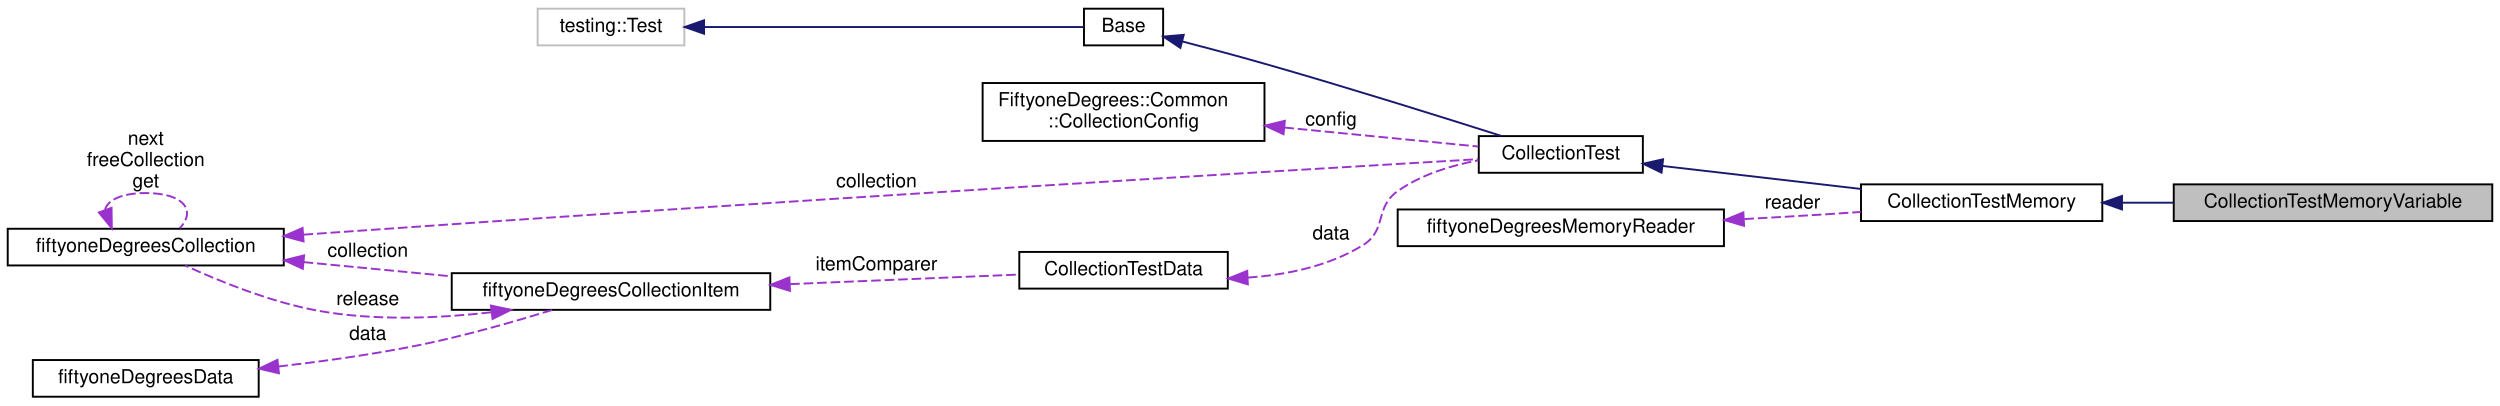
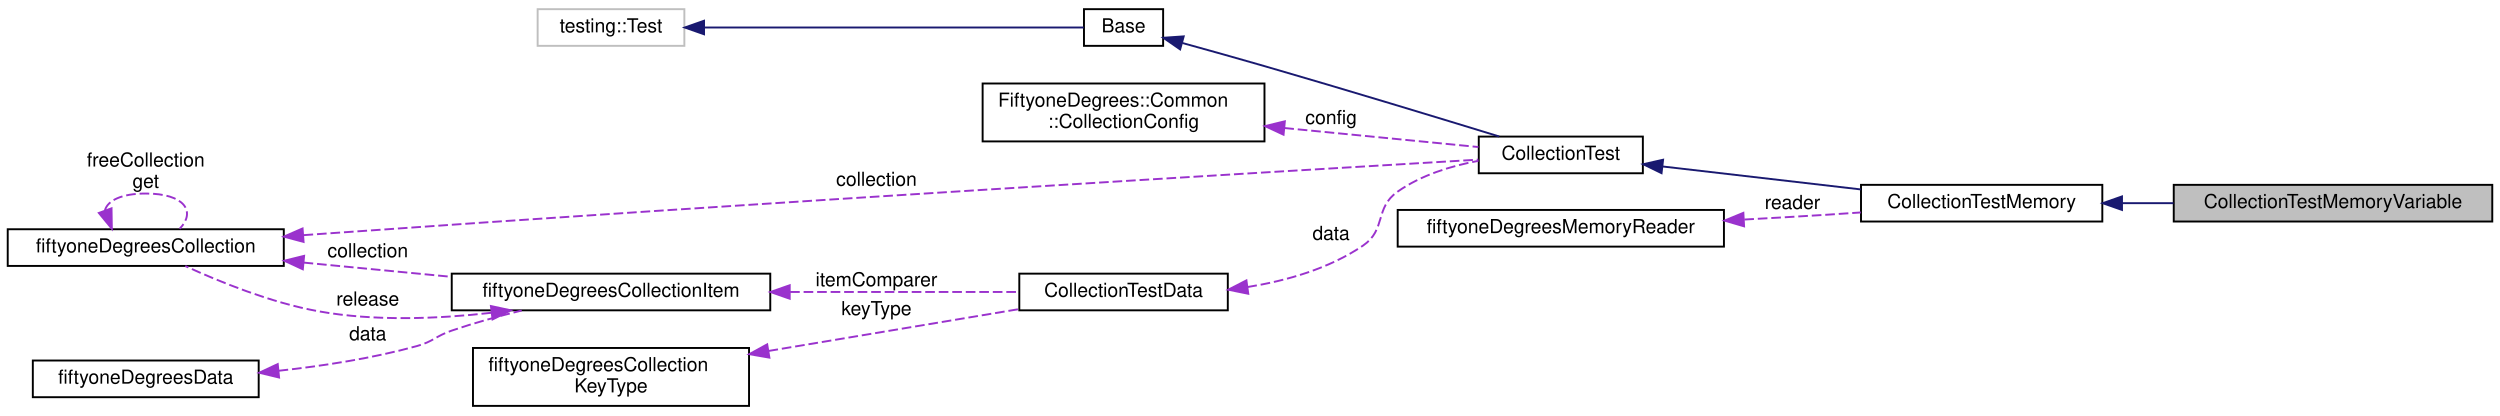
- <svg xmlns="http://www.w3.org/2000/svg" xmlns:xlink="http://www.w3.org/1999/xlink" width="1295pt" height="210pt" viewBox="0.00 0.00 1295.00 210.00">
-   <g id="graph0" class="graph" transform="scale(1 1) rotate(0) translate(4 206)">
+ <svg xmlns="http://www.w3.org/2000/svg" xmlns:xlink="http://www.w3.org/1999/xlink" width="1295pt" height="215pt" viewBox="0.00 0.00 1295.00 214.50">
+   <g id="graph0" class="graph" transform="scale(1 1) rotate(0) translate(4 210.5)">
    <g id="node1" class="node">
      <g id="a_node1">
        <a xlink:title=" ">
-           <polygon fill="#bfbfbf" stroke="black" points="1122,-91.5 1122,-110.5 1287,-110.5 1287,-91.5 1122,-91.5" />
-           <text text-anchor="middle" x="1204.5" y="-98.5" font-family="Helvetica,sans-Serif" font-size="10.00">CollectionTestMemoryVariable</text>
+           <polygon fill="#bfbfbf" stroke="black" points="1122,-96 1122,-115 1287,-115 1287,-96 1122,-96" />
+           <text text-anchor="middle" x="1204.5" y="-103" font-family="Helvetica,sans-Serif" font-size="10.00">CollectionTestMemoryVariable</text>
        </a>
      </g>
    </g>
    <g id="node2" class="node">
      <g id="a_node2">
        <a xlink:href="class_collection_test_memory.html" target="_top" xlink:title=" ">
-           <polygon fill="none" stroke="black" points="960,-91.5 960,-110.5 1085,-110.5 1085,-91.5 960,-91.5" />
-           <text text-anchor="middle" x="1022.5" y="-98.5" font-family="Helvetica,sans-Serif" font-size="10.00">CollectionTestMemory</text>
+           <polygon fill="none" stroke="black" points="960,-96 960,-115 1085,-115 1085,-96 960,-96" />
+           <text text-anchor="middle" x="1022.5" y="-103" font-family="Helvetica,sans-Serif" font-size="10.00">CollectionTestMemory</text>
        </a>
      </g>
    </g>
    <g id="edge1" class="edge">
-       <path fill="none" stroke="midnightblue" d="M1095.31,-101C1104.03,-101 1112.99,-101 1121.85,-101" />
-       <polygon fill="midnightblue" stroke="midnightblue" points="1095.19,-97.5 1085.19,-101 1095.19,-104.5 1095.19,-97.5" />
+       <path fill="none" stroke="midnightblue" d="M1095.31,-105.5C1104.03,-105.5 1112.99,-105.5 1121.85,-105.5" />
+       <polygon fill="midnightblue" stroke="midnightblue" points="1095.19,-102 1085.19,-105.5 1095.19,-109 1095.19,-102" />
    </g>
    <g id="node3" class="node">
      <g id="a_node3">
        <a xlink:href="class_collection_test.html" target="_top" xlink:title=" ">
-           <polygon fill="none" stroke="black" points="762,-116.5 762,-135.5 847,-135.5 847,-116.5 762,-116.5" />
-           <text text-anchor="middle" x="804.5" y="-123.5" font-family="Helvetica,sans-Serif" font-size="10.00">CollectionTest</text>
+           <polygon fill="none" stroke="black" points="762,-121 762,-140 847,-140 847,-121 762,-121" />
+           <text text-anchor="middle" x="804.5" y="-128" font-family="Helvetica,sans-Serif" font-size="10.00">CollectionTest</text>
        </a>
      </g>
    </g>
    <g id="edge2" class="edge">
-       <path fill="none" stroke="midnightblue" d="M857.27,-120.01C888.13,-116.44 927.49,-111.88 959.95,-108.12" />
-       <polygon fill="midnightblue" stroke="midnightblue" points="856.68,-116.55 847.15,-121.18 857.48,-123.51 856.68,-116.55" />
+       <path fill="none" stroke="midnightblue" d="M857.27,-124.51C888.13,-120.94 927.49,-116.38 959.95,-112.62" />
+       <polygon fill="midnightblue" stroke="midnightblue" points="856.68,-121.05 847.15,-125.68 857.48,-128.01 856.68,-121.05" />
    </g>
    <g id="node4" class="node">
      <g id="a_node4">
        <a xlink:href="class_base.html" target="_top" xlink:title="Base test class used to carry out memory leak checks.">
-           <polygon fill="none" stroke="black" points="557.5,-182.5 557.5,-201.5 598.5,-201.5 598.5,-182.5 557.5,-182.5" />
-           <text text-anchor="middle" x="578" y="-189.5" font-family="Helvetica,sans-Serif" font-size="10.00">Base</text>
+           <polygon fill="none" stroke="black" points="557.5,-187 557.5,-206 598.5,-206 598.5,-187 557.5,-187" />
+           <text text-anchor="middle" x="578" y="-194" font-family="Helvetica,sans-Serif" font-size="10.00">Base</text>
        </a>
      </g>
    </g>
    <g id="edge3" class="edge">
-       <path fill="none" stroke="midnightblue" d="M608.48,-184.51C621.54,-181.12 637.07,-176.98 651,-173 693.89,-160.74 743.15,-145.31 773.8,-135.55" />
-       <polygon fill="midnightblue" stroke="midnightblue" points="607.43,-181.17 598.62,-187.05 609.17,-187.95 607.43,-181.17" />
+       <path fill="none" stroke="midnightblue" d="M608.45,-188.48C621.5,-184.88 637.04,-180.54 651,-176.5 693.23,-164.27 741.83,-149.48 772.6,-140.04" />
+       <polygon fill="midnightblue" stroke="midnightblue" points="607.31,-185.16 598.59,-191.18 609.16,-191.91 607.31,-185.16" />
    </g>
    <g id="node5" class="node">
      <g id="a_node5">
        <a xlink:title=" ">
-           <polygon fill="none" stroke="#bfbfbf" points="274.5,-182.5 274.5,-201.5 350.5,-201.5 350.5,-182.5 274.5,-182.5" />
-           <text text-anchor="middle" x="312.5" y="-189.5" font-family="Helvetica,sans-Serif" font-size="10.00">testing::Test</text>
+           <polygon fill="none" stroke="#bfbfbf" points="274.5,-187 274.5,-206 350.5,-206 350.5,-187 274.5,-187" />
+           <text text-anchor="middle" x="312.5" y="-194" font-family="Helvetica,sans-Serif" font-size="10.00">testing::Test</text>
        </a>
      </g>
    </g>
    <g id="edge4" class="edge">
-       <path fill="none" stroke="midnightblue" d="M360.79,-192C419.27,-192 516.12,-192 557.4,-192" />
-       <polygon fill="midnightblue" stroke="midnightblue" points="360.69,-188.5 350.69,-192 360.69,-195.5 360.69,-188.5" />
+       <path fill="none" stroke="midnightblue" d="M360.79,-196.5C419.27,-196.5 516.12,-196.5 557.4,-196.5" />
+       <polygon fill="midnightblue" stroke="midnightblue" points="360.69,-193 350.69,-196.5 360.69,-200 360.69,-193" />
    </g>
    <g id="node6" class="node">
      <g id="a_node6">
        <a xlink:href="class_fiftyone_degrees_1_1_common_1_1_collection_config.html" target="_top" xlink:title="C++ class wrapper for the fiftyoneDegreesCollectionConfig structure.">
-           <polygon fill="none" stroke="black" points="505,-133 505,-163 651,-163 651,-133 505,-133" />
-           <text text-anchor="start" x="513" y="-151" font-family="Helvetica,sans-Serif" font-size="10.00">FiftyoneDegrees::Common</text>
-           <text text-anchor="middle" x="578" y="-140" font-family="Helvetica,sans-Serif" font-size="10.00">::CollectionConfig</text>
+           <polygon fill="none" stroke="black" points="505,-137.5 505,-167.5 651,-167.5 651,-137.5 505,-137.5" />
+           <text text-anchor="start" x="513" y="-155.5" font-family="Helvetica,sans-Serif" font-size="10.00">FiftyoneDegrees::Common</text>
+           <text text-anchor="middle" x="578" y="-144.5" font-family="Helvetica,sans-Serif" font-size="10.00">::CollectionConfig</text>
        </a>
      </g>
    </g>
    <g id="edge5" class="edge">
-       <path fill="none" stroke="#9a32cd" stroke-dasharray="5,2" d="M661.26,-139.94C695.44,-136.59 733.61,-132.85 761.81,-130.09" />
-       <polygon fill="#9a32cd" stroke="#9a32cd" points="660.88,-136.46 651.27,-140.92 661.56,-143.43 660.88,-136.46" />
-       <text text-anchor="middle" x="685.5" y="-141" font-family="Helvetica,sans-Serif" font-size="10.00"> config</text>
+       <path fill="none" stroke="#9a32cd" stroke-dasharray="5,2" d="M661.26,-144.44C695.44,-141.09 733.61,-137.35 761.81,-134.59" />
+       <polygon fill="#9a32cd" stroke="#9a32cd" points="660.88,-140.96 651.27,-145.42 661.56,-147.93 660.88,-140.96" />
+       <text text-anchor="middle" x="685.5" y="-146.5" font-family="Helvetica,sans-Serif" font-size="10.00"> config</text>
    </g>
    <g id="node7" class="node">
      <g id="a_node7">
        <a xlink:href="structfiftyone_degrees_collection.html" target="_top" xlink:title="All the shared methods and fields required by file, memory and cached collections.">
-           <polygon fill="none" stroke="black" points="0,-68.5 0,-87.5 143,-87.5 143,-68.5 0,-68.5" />
-           <text text-anchor="middle" x="71.5" y="-75.5" font-family="Helvetica,sans-Serif" font-size="10.00">fiftyoneDegreesCollection</text>
+           <polygon fill="none" stroke="black" points="0,-73 0,-92 143,-92 143,-73 0,-73" />
+           <text text-anchor="middle" x="71.5" y="-80" font-family="Helvetica,sans-Serif" font-size="10.00">fiftyoneDegreesCollection</text>
        </a>
      </g>
    </g>
    <g id="edge6" class="edge">
-       <path fill="none" stroke="#9a32cd" stroke-dasharray="5,2" d="M153.22,-84.44C155.85,-84.63 158.44,-84.82 161,-85 387.6,-101.19 659.38,-117.52 761.77,-123.56" />
-       <polygon fill="#9a32cd" stroke="#9a32cd" points="153.25,-80.93 143.02,-83.68 152.73,-87.91 153.25,-80.93" />
-       <text text-anchor="middle" x="450" y="-109" font-family="Helvetica,sans-Serif" font-size="10.00"> collection</text>
+       <path fill="none" stroke="#9a32cd" stroke-dasharray="5,2" d="M153.22,-88.94C155.85,-89.13 158.44,-89.32 161,-89.5 387.6,-105.69 659.38,-122.02 761.77,-128.06" />
+       <polygon fill="#9a32cd" stroke="#9a32cd" points="153.25,-85.43 143.02,-88.18 152.73,-92.41 153.25,-85.43" />
+       <text text-anchor="middle" x="450" y="-114.5" font-family="Helvetica,sans-Serif" font-size="10.00"> collection</text>
    </g>
    <g id="edge10" class="edge">
-       <path fill="none" stroke="#9a32cd" stroke-dasharray="5,2" d="M50.39,-97.4C51.8,-102.31 58.84,-106 71.5,-106 91.76,-106 97.62,-96.57 89.07,-87.76" />
-       <polygon fill="#9a32cd" stroke="#9a32cd" points="53.77,-98.35 53.93,-87.76 47.2,-95.94 53.77,-98.35" />
-       <text text-anchor="middle" x="71.5" y="-131" font-family="Helvetica,sans-Serif" font-size="10.00"> next</text>
-       <text text-anchor="middle" x="71.5" y="-120" font-family="Helvetica,sans-Serif" font-size="10.00">freeCollection</text>
-       <text text-anchor="middle" x="71.5" y="-109" font-family="Helvetica,sans-Serif" font-size="10.00">get</text>
+       <path fill="none" stroke="#9a32cd" stroke-dasharray="5,2" d="M50.39,-101.9C51.8,-106.81 58.84,-110.5 71.5,-110.5 91.76,-110.5 97.62,-101.07 89.07,-92.26" />
+       <polygon fill="#9a32cd" stroke="#9a32cd" points="53.77,-102.85 53.93,-92.26 47.2,-100.44 53.77,-102.85" />
+       <text text-anchor="middle" x="71.5" y="-124.5" font-family="Helvetica,sans-Serif" font-size="10.00"> freeCollection</text>
+       <text text-anchor="middle" x="71.5" y="-113.5" font-family="Helvetica,sans-Serif" font-size="10.00">get</text>
    </g>
    <g id="node8" class="node">
      <g id="a_node8">
        <a xlink:href="structfiftyone_degrees_collection_item.html" target="_top" xlink:title="Used to store a handle to the underlying item that could be used to release the item when it's finish...">
-           <polygon fill="none" stroke="black" points="230,-45.5 230,-64.5 395,-64.5 395,-45.5 230,-45.5" />
-           <text text-anchor="middle" x="312.5" y="-52.5" font-family="Helvetica,sans-Serif" font-size="10.00">fiftyoneDegreesCollectionItem</text>
+           <polygon fill="none" stroke="black" points="230,-50 230,-69 395,-69 395,-50 230,-50" />
+           <text text-anchor="middle" x="312.5" y="-57" font-family="Helvetica,sans-Serif" font-size="10.00">fiftyoneDegreesCollectionItem</text>
        </a>
      </g>
    </g>
    <g id="edge8" class="edge">
-       <path fill="none" stroke="#9a32cd" stroke-dasharray="5,2" d="M153.25,-70.23C177.86,-67.86 204.91,-65.26 229.59,-62.88" />
-       <polygon fill="#9a32cd" stroke="#9a32cd" points="152.86,-66.75 143.24,-71.19 153.53,-73.72 152.86,-66.75" />
-       <text text-anchor="middle" x="186.5" y="-73" font-family="Helvetica,sans-Serif" font-size="10.00"> collection</text>
+       <path fill="none" stroke="#9a32cd" stroke-dasharray="5,2" d="M153.25,-74.73C177.86,-72.36 204.91,-69.76 229.59,-67.38" />
+       <polygon fill="#9a32cd" stroke="#9a32cd" points="152.86,-71.25 143.24,-75.69 153.53,-78.22 152.86,-71.25" />
+       <text text-anchor="middle" x="186.5" y="-77.5" font-family="Helvetica,sans-Serif" font-size="10.00"> collection</text>
    </g>
    <g id="edge7" class="edge">
-       <path fill="none" stroke="#9a32cd" stroke-dasharray="5,2" d="M250.38,-44.21C222.89,-41.08 190.13,-39.74 161,-45 136.31,-49.45 109.52,-60.37 91.96,-68.44" />
-       <polygon fill="#9a32cd" stroke="#9a32cd" points="250.29,-47.73 260.64,-45.49 251.15,-40.78 250.29,-47.73" />
-       <text text-anchor="middle" x="186.5" y="-48" font-family="Helvetica,sans-Serif" font-size="10.00"> release</text>
+       <path fill="none" stroke="#9a32cd" stroke-dasharray="5,2" d="M250.38,-48.71C222.89,-45.58 190.13,-44.24 161,-49.5 136.31,-53.95 109.52,-64.87 91.96,-72.94" />
+       <polygon fill="#9a32cd" stroke="#9a32cd" points="250.29,-52.23 260.64,-49.99 251.15,-45.28 250.29,-52.23" />
+       <text text-anchor="middle" x="186.5" y="-52.5" font-family="Helvetica,sans-Serif" font-size="10.00"> release</text>
    </g>
    <g id="node10" class="node">
      <g id="a_node10">
        <a xlink:href="class_collection_test_data.html" target="_top" xlink:title=" ">
-           <polygon fill="none" stroke="black" points="524,-56.5 524,-75.5 632,-75.5 632,-56.5 524,-56.5" />
-           <text text-anchor="middle" x="578" y="-63.5" font-family="Helvetica,sans-Serif" font-size="10.00">CollectionTestData</text>
+           <polygon fill="none" stroke="black" points="524,-50 524,-69 632,-69 632,-50 524,-50" />
+           <text text-anchor="middle" x="578" y="-57" font-family="Helvetica,sans-Serif" font-size="10.00">CollectionTestData</text>
+         </a>
+       </g>
+     </g>
+     <g id="edge13" class="edge">
+       <path fill="none" stroke="#9a32cd" stroke-dasharray="5,2" d="M405.27,-59.5C444.83,-59.5 489.71,-59.5 523.66,-59.5" />
+       <polygon fill="#9a32cd" stroke="#9a32cd" points="405.07,-56 395.07,-59.5 405.07,-63 405.07,-56" />
+       <text text-anchor="middle" x="450" y="-62.5" font-family="Helvetica,sans-Serif" font-size="10.00"> itemComparer</text>
+     </g>
+     <g id="node9" class="node">
+       <g id="a_node9">
+         <a xlink:href="structfiftyone_degrees_data.html" target="_top" xlink:title="Data structure used for reusing memory which may have been allocated in a previous operation.">
+           <polygon fill="none" stroke="black" points="13,-5 13,-24 130,-24 130,-5 13,-5" />
+           <text text-anchor="middle" x="71.5" y="-12" font-family="Helvetica,sans-Serif" font-size="10.00">fiftyoneDegreesData</text>
+         </a>
+       </g>
+     </g>
+     <g id="edge9" class="edge">
+       <path fill="none" stroke="#9a32cd" stroke-dasharray="5,2" d="M140.3,-18.69C163.34,-21.18 189.06,-25.16 212,-31.5 220.44,-33.83 221.72,-36.67 230,-39.5 241.58,-43.46 254.34,-46.97 266.25,-49.91" />
+       <polygon fill="#9a32cd" stroke="#9a32cd" points="140.56,-15.19 130.26,-17.67 139.86,-22.16 140.56,-15.19" />
+       <text text-anchor="middle" x="186.5" y="-34.5" font-family="Helvetica,sans-Serif" font-size="10.00"> data</text>
+     </g>
+     <g id="edge11" class="edge">
+       <path fill="none" stroke="#9a32cd" stroke-dasharray="5,2" d="M642.12,-62.05C662.6,-65.32 684.52,-71.64 702,-83.5 714.24,-91.81 707.89,-103.01 720,-111.5 732.17,-120.04 747.58,-124.8 761.83,-127.44" />
+       <polygon fill="#9a32cd" stroke="#9a32cd" points="642.6,-58.58 632.22,-60.68 641.64,-65.52 642.6,-58.58" />
+       <text text-anchor="middle" x="685.5" y="-86.5" font-family="Helvetica,sans-Serif" font-size="10.00"> data</text>
+     </g>
+     <g id="node11" class="node">
+       <g id="a_node11">
+         <a xlink:href="structfiftyone_degrees_collection_key_type.html" target="_top" xlink:title="Explains to a collection how to properly extract the requested value.">
+           <polygon fill="none" stroke="black" points="241,-0.5 241,-30.5 384,-30.5 384,-0.5 241,-0.5" />
+           <text text-anchor="start" x="249" y="-18.5" font-family="Helvetica,sans-Serif" font-size="10.00">fiftyoneDegreesCollection</text>
+           <text text-anchor="middle" x="312.5" y="-7.5" font-family="Helvetica,sans-Serif" font-size="10.00">KeyType</text>
        </a>
      </g>
    </g>
    <g id="edge12" class="edge">
-       <path fill="none" stroke="#9a32cd" stroke-dasharray="5,2" d="M405.27,-58.83C444.83,-60.48 489.71,-62.36 523.66,-63.77" />
-       <polygon fill="#9a32cd" stroke="#9a32cd" points="405.21,-55.33 395.07,-58.41 404.91,-62.32 405.21,-55.33" />
-       <text text-anchor="middle" x="450" y="-66" font-family="Helvetica,sans-Serif" font-size="10.00"> itemComparer</text>
+       <path fill="none" stroke="#9a32cd" stroke-dasharray="5,2" d="M394.07,-28.95C436.18,-35.99 486.54,-44.4 523.76,-50.61" />
+       <polygon fill="#9a32cd" stroke="#9a32cd" points="394.55,-25.49 384.11,-27.29 393.4,-32.39 394.55,-25.49" />
+       <text text-anchor="middle" x="450" y="-47.5" font-family="Helvetica,sans-Serif" font-size="10.00"> keyType</text>
    </g>
-     <g id="node9" class="node">
-       <g id="a_node9">
-         <a xlink:href="structfiftyone_degrees_data.html" target="_top" xlink:title="Data structure used for reusing memory which may have been allocated in a previous operation.">
-           <polygon fill="none" stroke="black" points="13,-0.5 13,-19.5 130,-19.5 130,-0.5 13,-0.5" />
-           <text text-anchor="middle" x="71.5" y="-7.5" font-family="Helvetica,sans-Serif" font-size="10.00">fiftyoneDegreesData</text>
+     <g id="node12" class="node">
+       <g id="a_node12">
+         <a xlink:href="structfiftyone_degrees_memory_reader.html" target="_top" xlink:title="Used to read data from memory in a similar manner to a file handle.">
+           <polygon fill="none" stroke="black" points="720,-83 720,-102 889,-102 889,-83 720,-83" />
+           <text text-anchor="middle" x="804.5" y="-90" font-family="Helvetica,sans-Serif" font-size="10.00">fiftyoneDegreesMemoryReader</text>
        </a>
      </g>
    </g>
-     <g id="edge9" class="edge">
-       <path fill="none" stroke="#9a32cd" stroke-dasharray="5,2" d="M140.15,-16.14C163.08,-18.77 188.77,-22.34 212,-27 235.93,-31.8 262.52,-39.4 282.18,-45.47" />
-       <polygon fill="#9a32cd" stroke="#9a32cd" points="140.49,-12.65 130.17,-15.03 139.72,-19.61 140.49,-12.65" />
-       <text text-anchor="middle" x="186.5" y="-30" font-family="Helvetica,sans-Serif" font-size="10.00"> data</text>
-     </g>
-     <g id="edge11" class="edge">
-       <path fill="none" stroke="#9a32cd" stroke-dasharray="5,2" d="M642.37,-62.2C662.66,-63.63 684.41,-68.16 702,-79 714.59,-86.76 707.89,-98.51 720,-107 732.17,-115.54 747.58,-120.3 761.83,-122.94" />
-       <polygon fill="#9a32cd" stroke="#9a32cd" points="642.38,-58.7 632.23,-61.73 642.06,-65.69 642.38,-58.7" />
-       <text text-anchor="middle" x="685.5" y="-82" font-family="Helvetica,sans-Serif" font-size="10.00"> data</text>
-     </g>
-     <g id="node11" class="node">
-       <g id="a_node11">
-         <a xlink:href="structfiftyone_degrees_memory_reader.html" target="_top" xlink:title="Used to read data from memory in a similar manner to a file handle.">
-           <polygon fill="none" stroke="black" points="720,-78.5 720,-97.5 889,-97.5 889,-78.5 720,-78.5" />
-           <text text-anchor="middle" x="804.5" y="-85.5" font-family="Helvetica,sans-Serif" font-size="10.00">fiftyoneDegreesMemoryReader</text>
-         </a>
-       </g>
-     </g>
-     <g id="edge13" class="edge">
-       <path fill="none" stroke="#9a32cd" stroke-dasharray="5,2" d="M899.55,-92.53C913.78,-93.3 928.28,-94.13 942,-95 947.8,-95.37 953.84,-95.78 959.88,-96.2" />
-       <polygon fill="#9a32cd" stroke="#9a32cd" points="899.43,-89.01 889.26,-91.98 899.06,-96 899.43,-89.01" />
-       <text text-anchor="middle" x="924.5" y="-98" font-family="Helvetica,sans-Serif" font-size="10.00"> reader</text>
+     <g id="edge14" class="edge">
+       <path fill="none" stroke="#9a32cd" stroke-dasharray="5,2" d="M899.55,-97.03C913.78,-97.8 928.28,-98.63 942,-99.5 947.8,-99.87 953.84,-100.28 959.88,-100.7" />
+       <polygon fill="#9a32cd" stroke="#9a32cd" points="899.43,-93.51 889.26,-96.48 899.06,-100.5 899.43,-93.51" />
+       <text text-anchor="middle" x="924.5" y="-102.5" font-family="Helvetica,sans-Serif" font-size="10.00"> reader</text>
    </g>
  </g>
</svg>
